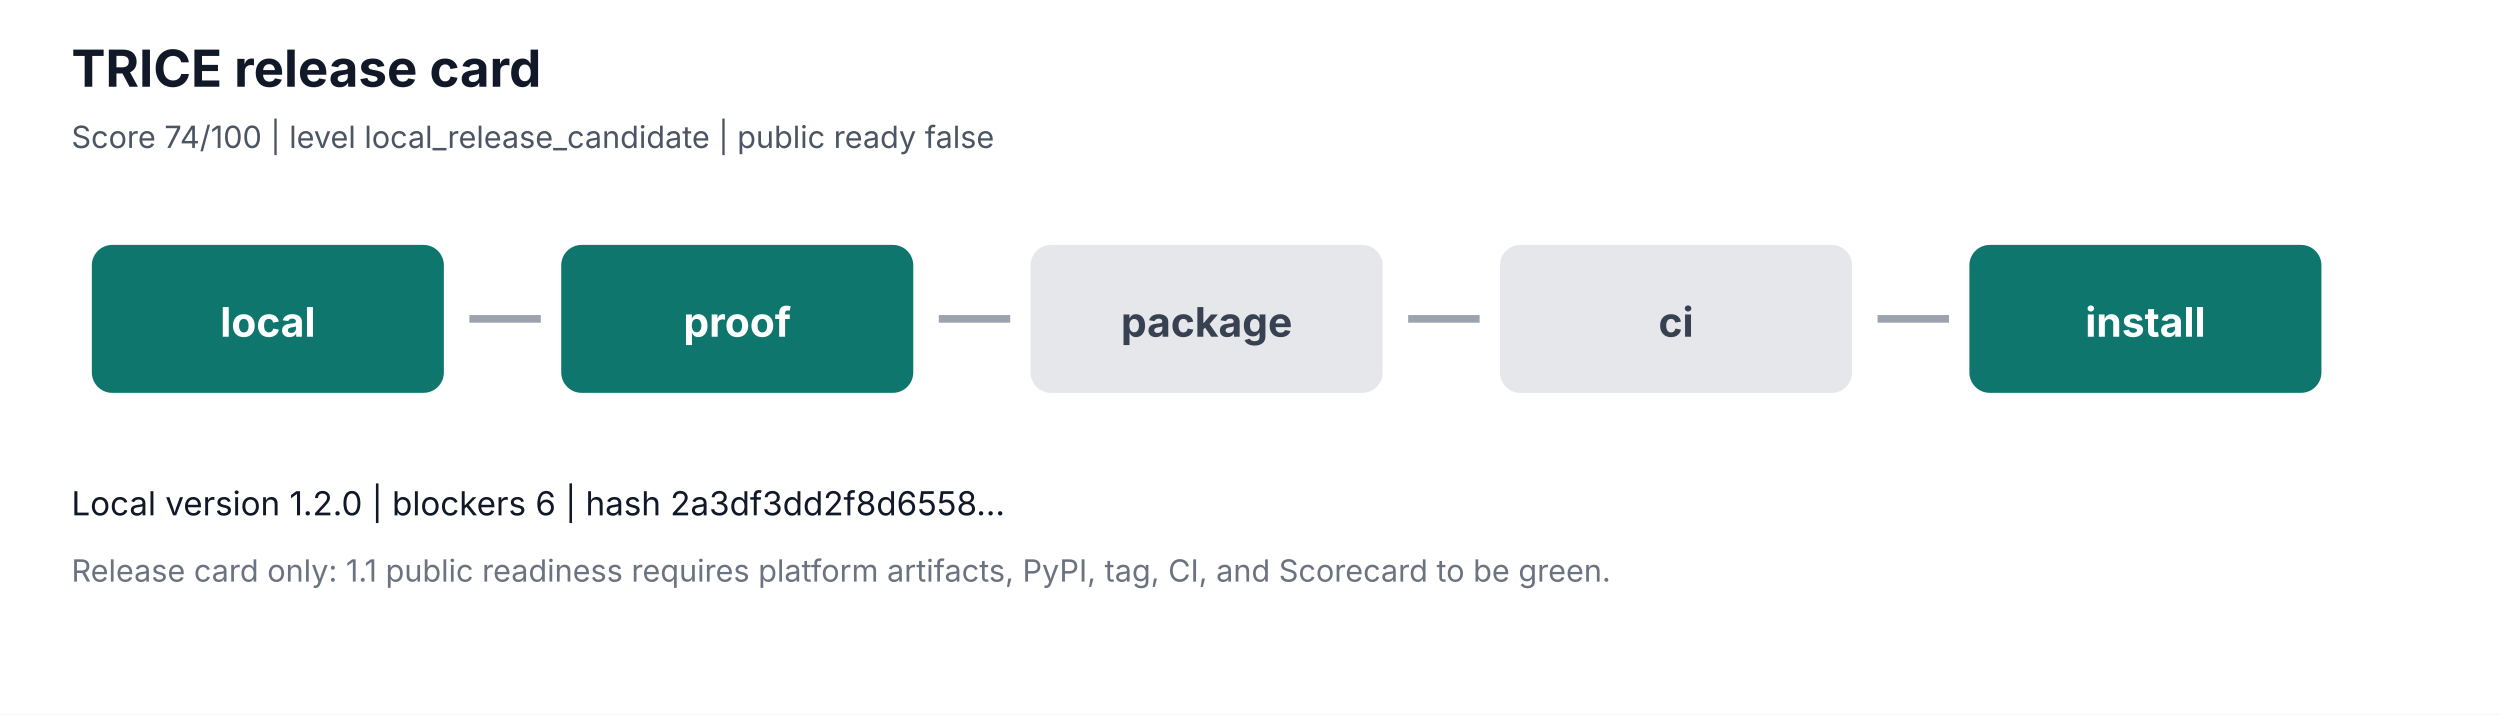
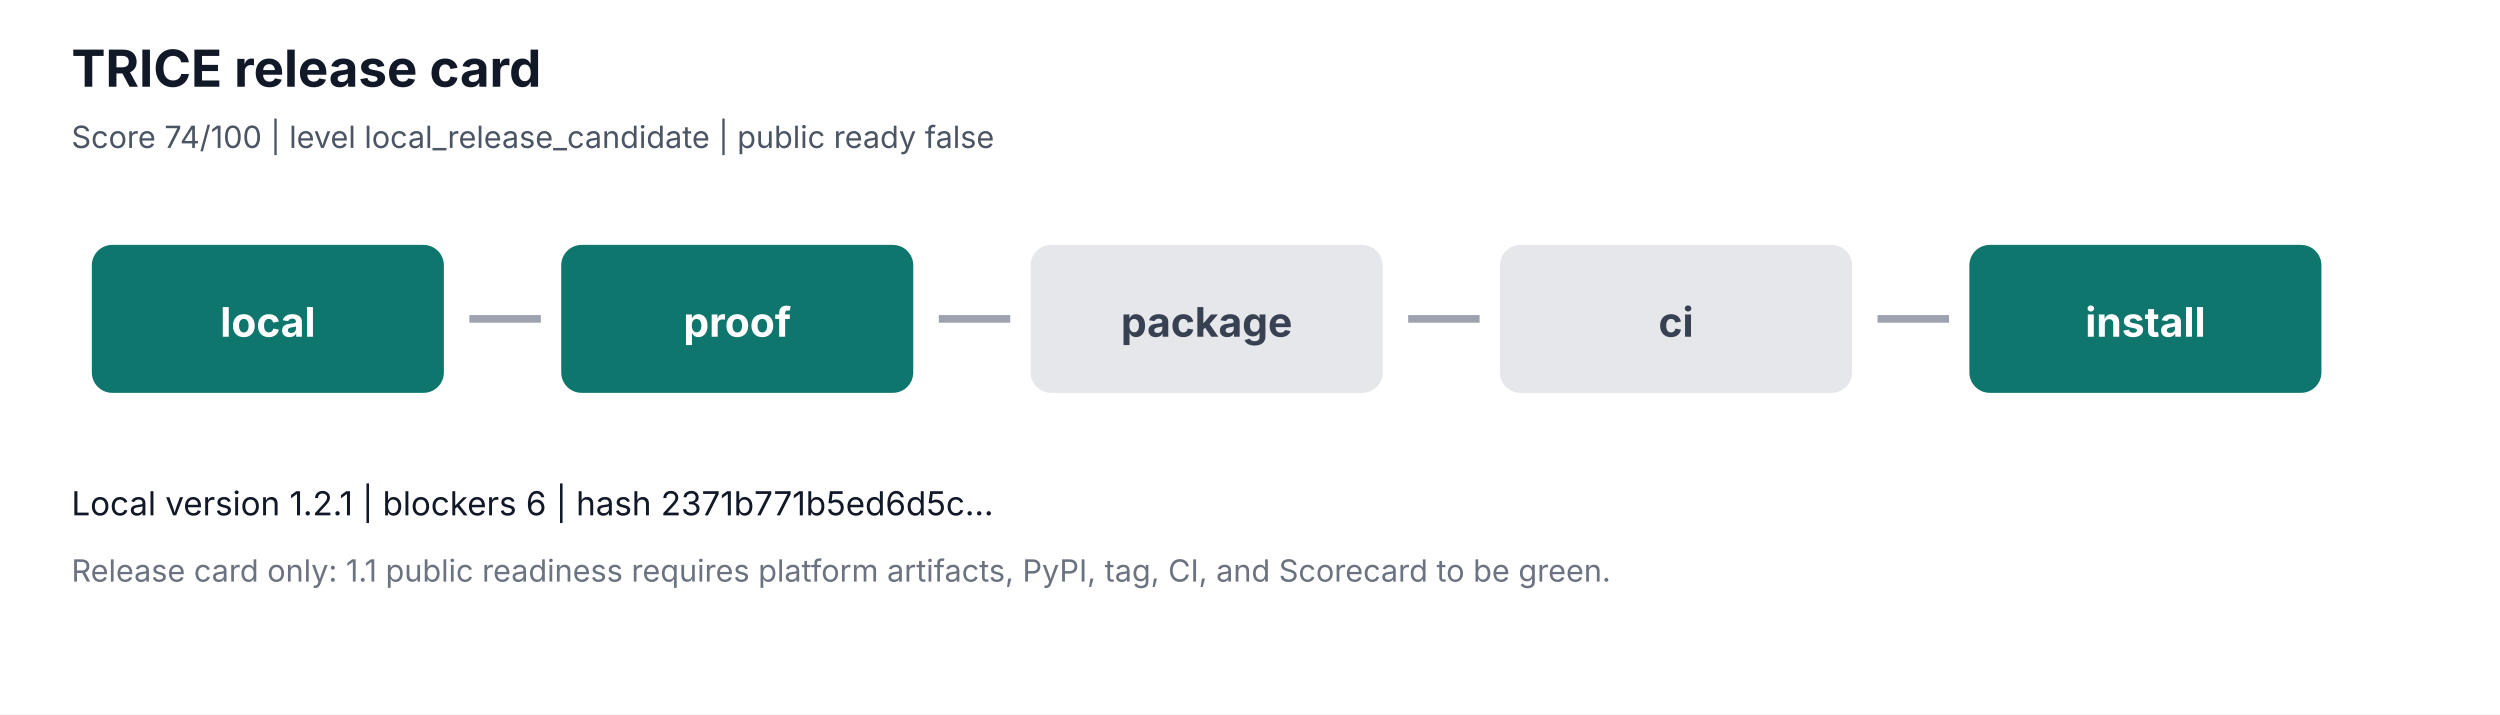
<svg xmlns="http://www.w3.org/2000/svg" width="980" height="280" viewBox="0 0 980 280">
  <rect width="100%" height="100%" fill="#ffffff" />
  <text x="28" y="34" font-family="Inter,Segoe UI,Arial" font-size="20" font-weight="700" fill="#111827">TRICE release card</text>
  <text x="28" y="58" font-family="Inter,Segoe UI,Arial" font-size="12" fill="#4b5563">Score 74/100 | level local_release_candidate | public ready false</text>
  <rect x="36" y="96" width="138" height="58" rx="8" fill="#0f766e" />
  <text x="105" y="132" text-anchor="middle" font-family="Inter,Segoe UI,Arial" font-size="16" font-weight="700" fill="#ffffff">local</text>
  <line x1="184" y1="125" x2="212" y2="125" stroke="#9ca3af" stroke-width="3" />
  <rect x="220" y="96" width="138" height="58" rx="8" fill="#0f766e" />
  <text x="289" y="132" text-anchor="middle" font-family="Inter,Segoe UI,Arial" font-size="16" font-weight="700" fill="#ffffff">proof</text>
  <line x1="368" y1="125" x2="396" y2="125" stroke="#9ca3af" stroke-width="3" />
  <rect x="404" y="96" width="138" height="58" rx="8" fill="#e5e7eb" />
  <text x="473" y="132" text-anchor="middle" font-family="Inter,Segoe UI,Arial" font-size="16" font-weight="700" fill="#374151">package</text>
  <line x1="552" y1="125" x2="580" y2="125" stroke="#9ca3af" stroke-width="3" />
  <rect x="588" y="96" width="138" height="58" rx="8" fill="#e5e7eb" />
  <text x="657" y="132" text-anchor="middle" font-family="Inter,Segoe UI,Arial" font-size="16" font-weight="700" fill="#374151">ci</text>
  <line x1="736" y1="125" x2="764" y2="125" stroke="#9ca3af" stroke-width="3" />
  <rect x="772" y="96" width="138" height="58" rx="8" fill="#0f766e" />
  <text x="841" y="132" text-anchor="middle" font-family="Inter,Segoe UI,Arial" font-size="16" font-weight="700" fill="#ffffff">install</text>
-   <text x="28" y="202" font-family="Inter,Segoe UI,Arial" font-size="13" fill="#111827">Local version 1.2.0 | blockers 6 | hash 2a3df3dd2f8d6558...</text>
+   <text x="28" y="202" font-family="Inter,Segoe UI,Arial" font-size="13" fill="#111827">Local version 1.2.1 | blockers 6 | hash 2371b771b5ed6d5c...</text>
  <text x="28" y="228" font-family="Inter,Segoe UI,Arial" font-size="12" fill="#6b7280">Release card only: 1.1 public readiness requires platform artifacts, PyPI, tag, CI, and Scorecard to be green.</text>
</svg>
